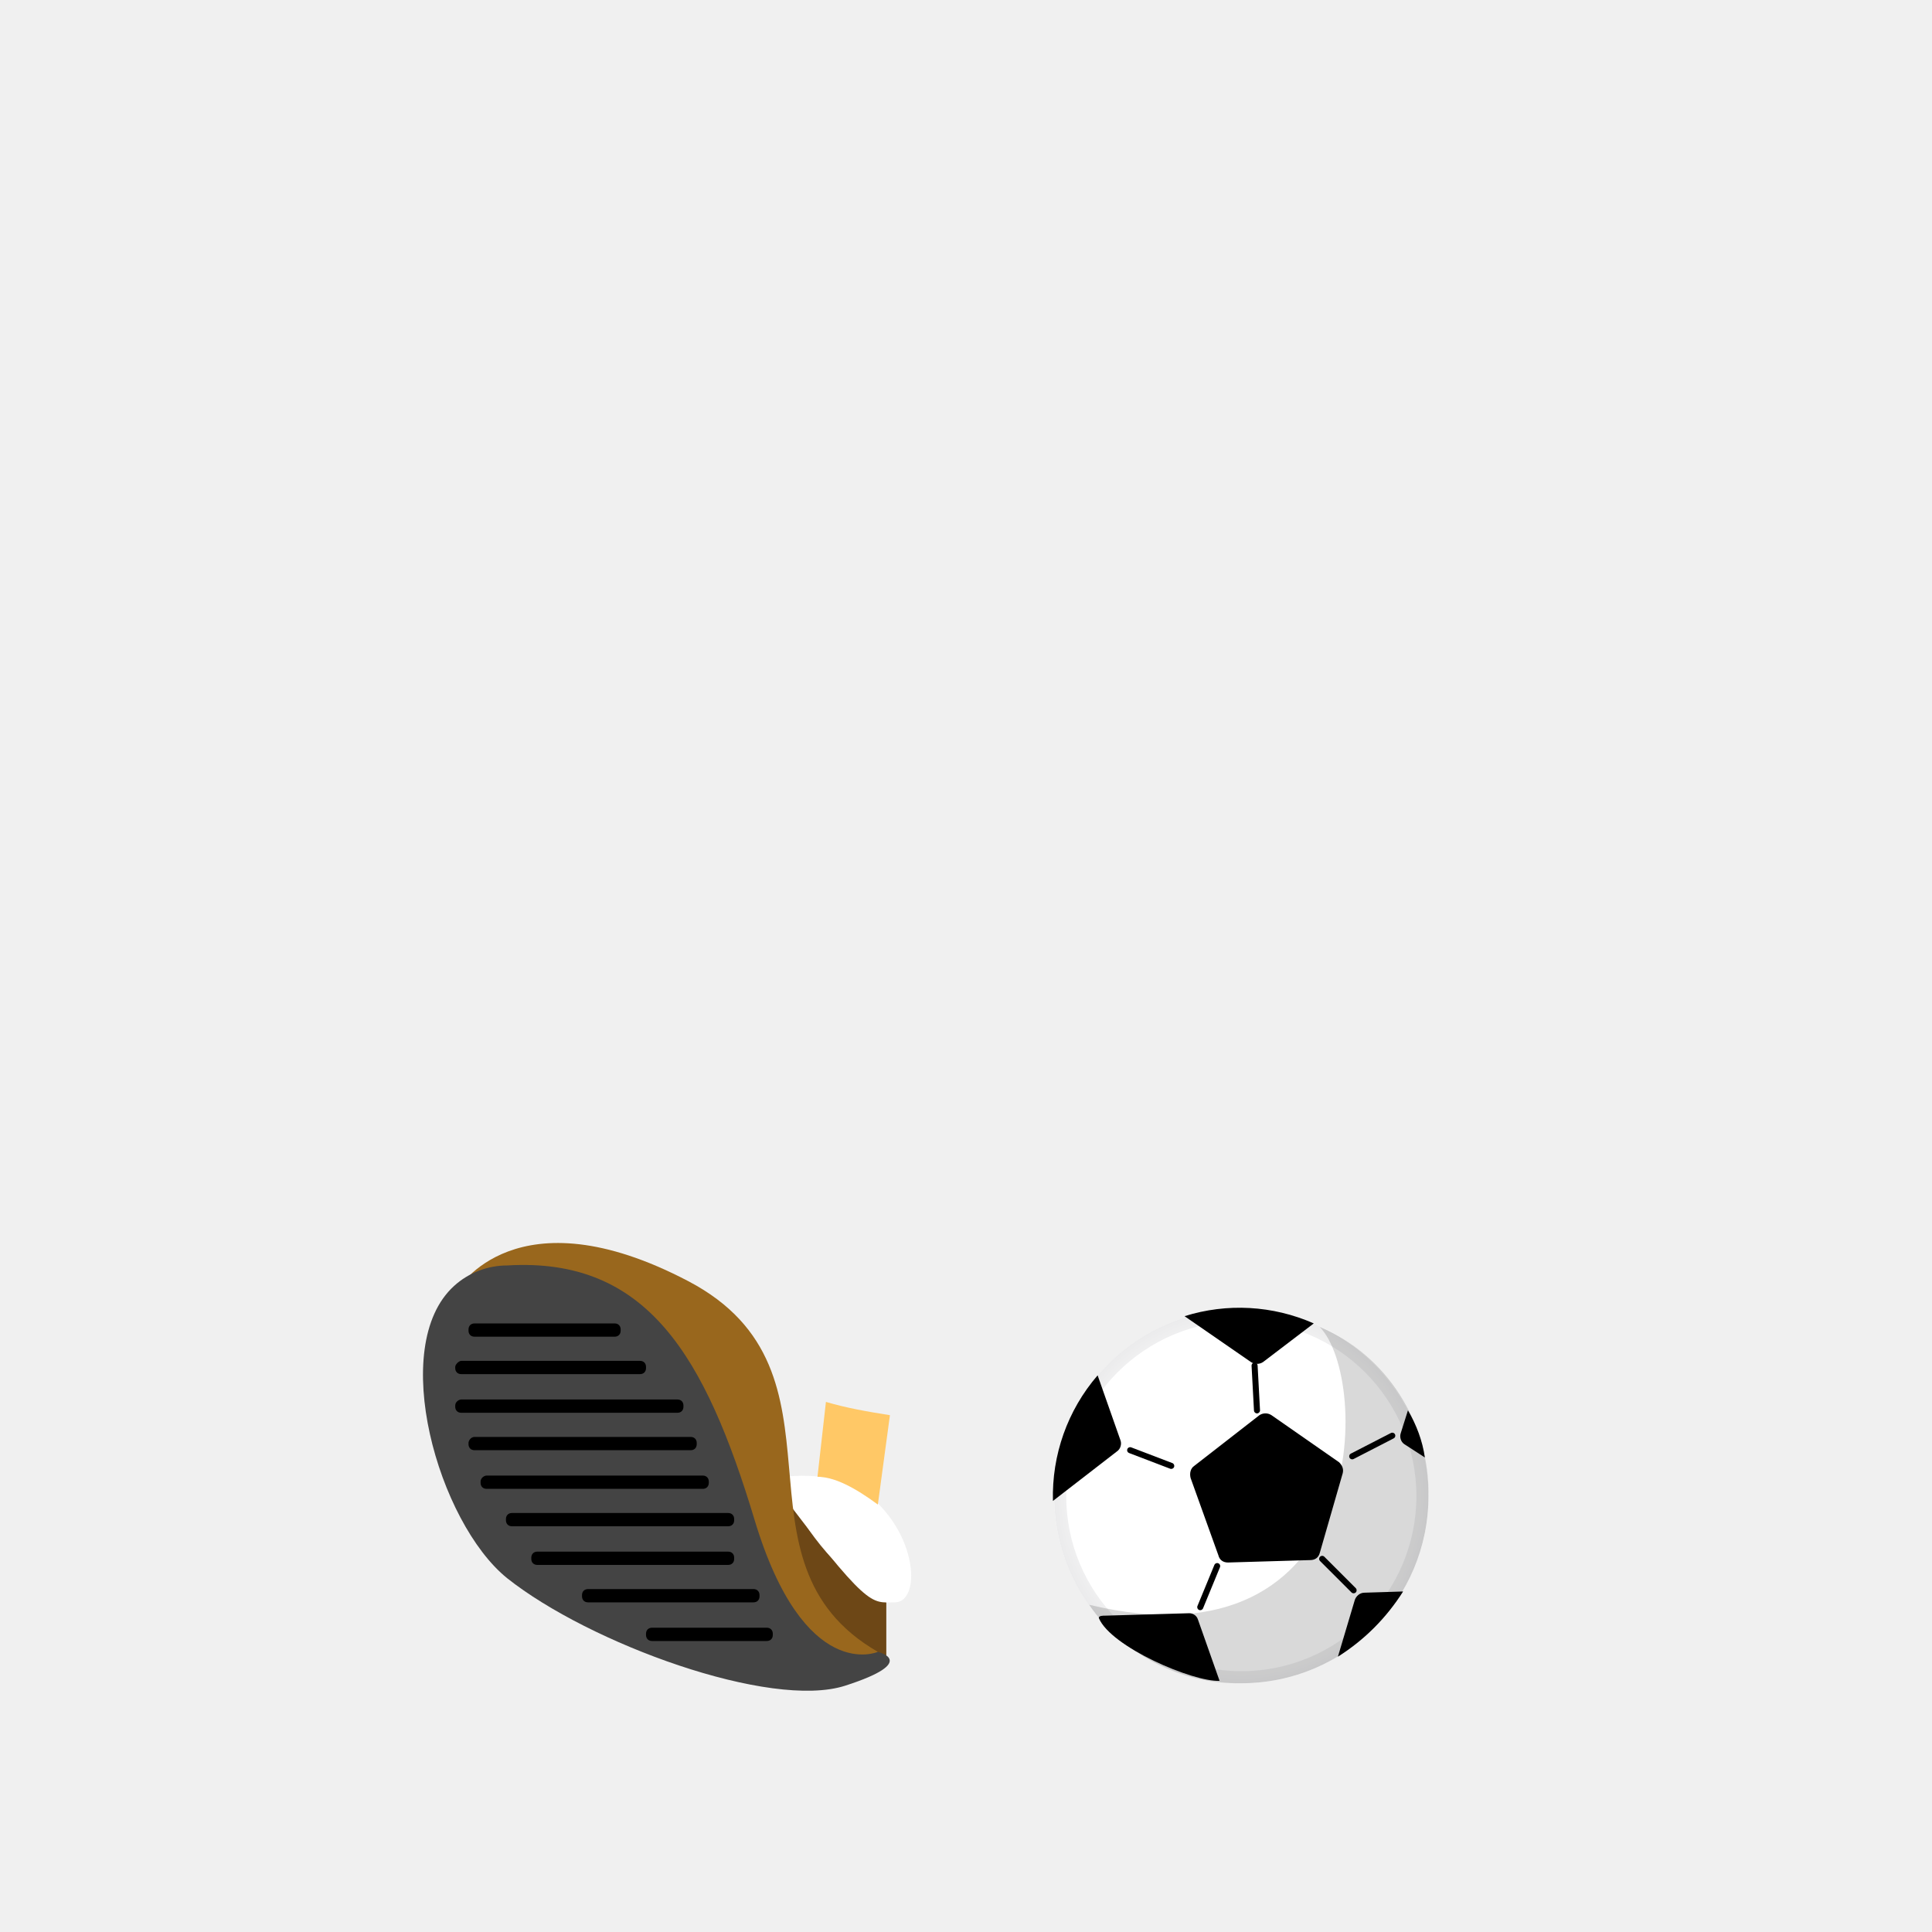
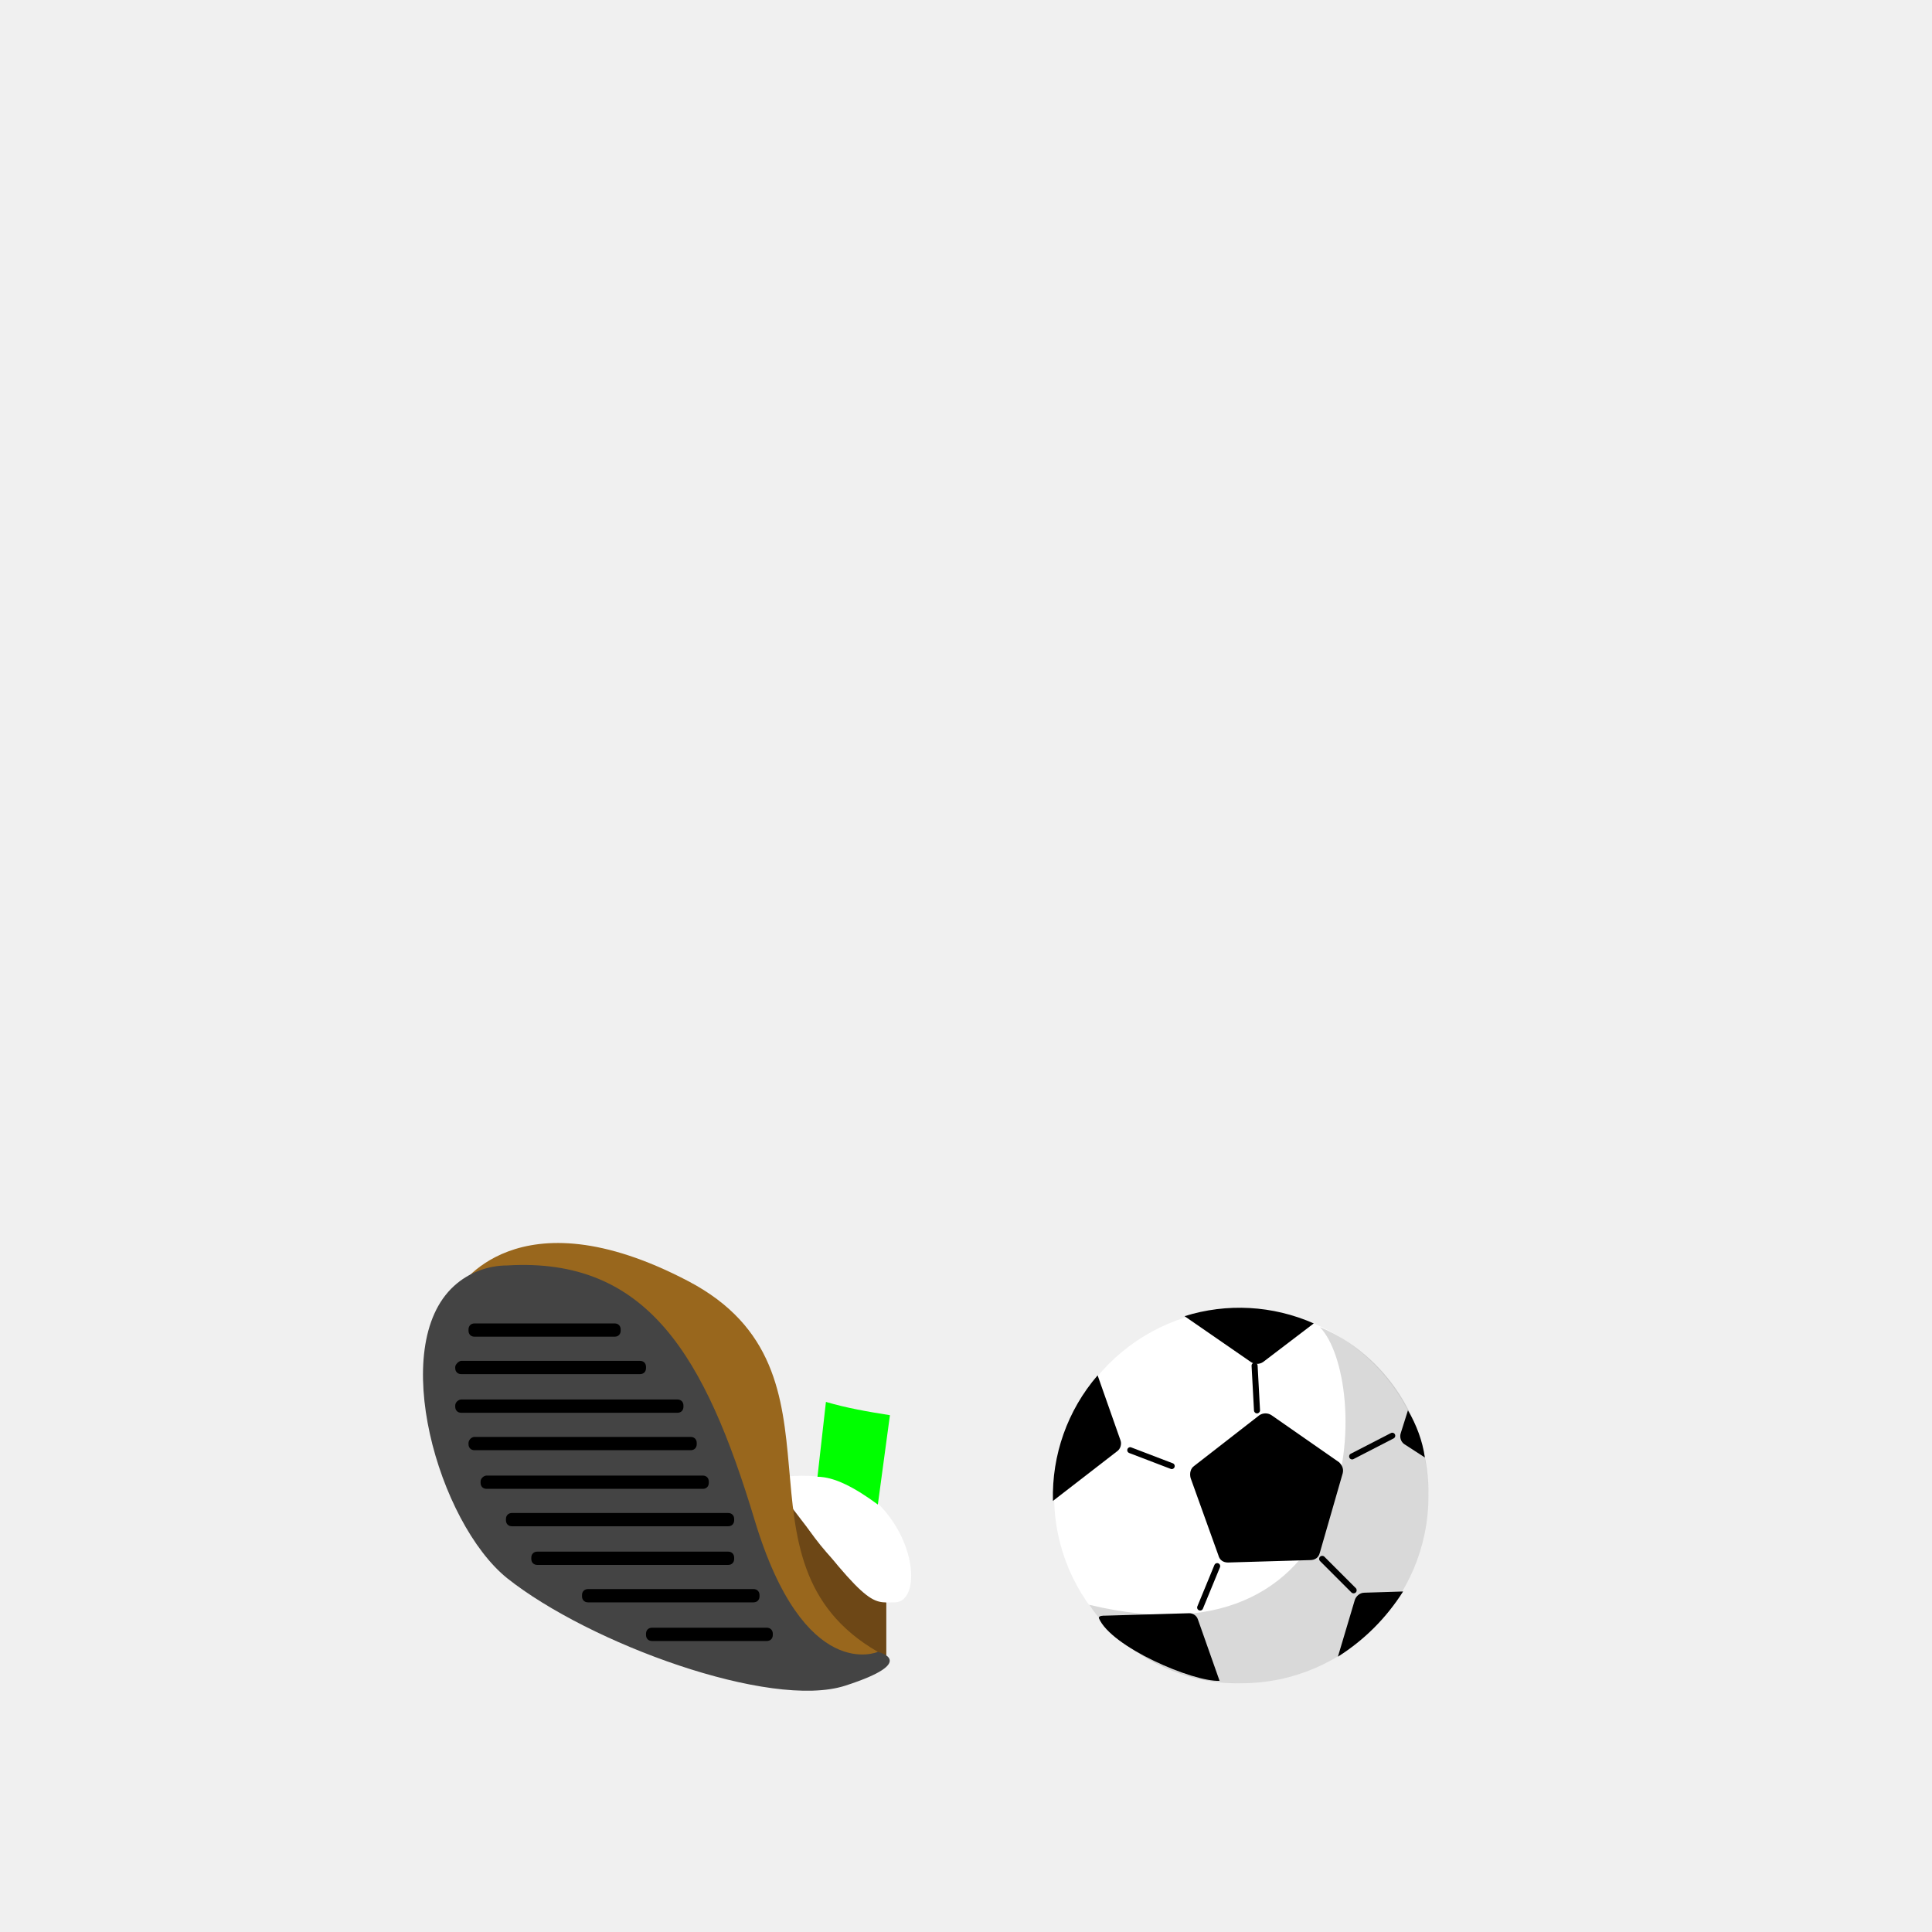
- <svg xmlns="http://www.w3.org/2000/svg" version="1.1" id="Layer_1" x="0px" y="0px" viewBox="0 0 160 160" style="enable-background:new 0 0 160 160;" xml:space="preserve">
-   <defs id="defs74" />
-   <style type="text/css" id="style2">
- 	.st0{fill:#6D4716;}
- 	.st1{fill:#FFFFFF;}
- 	.st2{fill:#99671D;}
- 	.st3{fill:#444444;}
- 	.st4{fill:#FFC866;}
- 	.st5{fill:url(#SVGID_1_);}
- 	.st6{opacity:0.15;}
- 	.st7{fill:none;stroke:#000000;stroke-width:0.5;stroke-linecap:round;stroke-linejoin:round;}
- </style>
-   <path class="st0" d="M64.5,122.5c0,0,2.7,5.5,5.5,7.5c1.2,0.8,2.3,1.8,3.4,2.7v4.4C73.4,137.5,63.2,134.1,64.5,122.5z" id="path6" />
-   <path class="st1" d="M63.8,122.5c0,0,5.5-1.4,8.9,2s3.4,8.2,1.4,8.2S72,133.4,63.8,122.5z" id="path8" />
-   <path class="st2" d="m 37.9,106.8 c 0,0 4.8,-8.2 19.1,-0.7 14.3,7.5 2.7,23.2 15.7,30.7 0,0 -3.699,3.654 -8.36,-5.925 C 59.755,121.45 59.8,106.2 37.9,106.8 Z" id="path10" style="fill:#99671d" />
-   <path class="st3" d="M72.7,136.8c0,0-6.1,2.7-10.2-10.9s-8.9-21.8-20.5-21.1c-1.6,0-3.2,0.6-4.4,1.7c-5.5,5-1.3,19.6,4.4,24.2  c6.8,5.4,21.8,10.9,28,8.9S72.7,136.8,72.7,136.8z" id="path12" />
-   <path class="st4" d="M73.7,117.2l-1,7.4c-1.9-1.4-3.6-2.3-5-2.3l0.7-6.2C70.1,116.6,71.8,116.9,73.7,117.2z" id="path14" />
-   <path d="M39.3,109.6h11.6c0.3,0,0.5,0.2,0.5,0.5v0.1c0,0.3-0.2,0.5-0.5,0.5H39.3c-0.3,0-0.5-0.2-0.5-0.5v-0.1  C38.8,109.8,39,109.6,39.3,109.6z" id="path16" />
-   <path d="M38.2,112.7H53c0.3,0,0.5,0.2,0.5,0.5v0.1c0,0.3-0.2,0.5-0.5,0.5H38.2c-0.3,0-0.5-0.2-0.5-0.5v-0.1  C37.7,113,38,112.7,38.2,112.7z" id="path18" />
-   <path d="M38.2,115.9h17.9c0.3,0,0.5,0.2,0.5,0.5v0.1c0,0.3-0.2,0.5-0.5,0.5H38.2c-0.3,0-0.5-0.2-0.5-0.5v-0.1  C37.7,116.1,38,115.9,38.2,115.9z" id="path20" />
-   <path d="M39.3,119h17.9c0.3,0,0.5,0.2,0.5,0.5v0.1c0,0.3-0.2,0.5-0.5,0.5H39.3c-0.3,0-0.5-0.2-0.5-0.5v-0.1  C38.8,119.3,39,119,39.3,119z" id="path22" />
-   <path d="M40.3,122.2h17.9c0.3,0,0.5,0.2,0.5,0.5v0.1c0,0.3-0.2,0.5-0.5,0.5H40.3c-0.3,0-0.5-0.2-0.5-0.5v-0.1  C39.8,122.4,40.1,122.2,40.3,122.2z" id="path24" />
-   <path d="M42.4,125.3h17.9c0.3,0,0.5,0.2,0.5,0.5v0.1c0,0.3-0.2,0.5-0.5,0.5H42.4c-0.3,0-0.5-0.2-0.5-0.5v-0.1  C41.9,125.5,42.1,125.3,42.4,125.3z" id="path26" />
-   <path d="M44.5,128.5h15.8c0.3,0,0.5,0.2,0.5,0.5v0.1c0,0.3-0.2,0.5-0.5,0.5H44.5c-0.3,0-0.5-0.2-0.5-0.5V129  C44,128.7,44.2,128.5,44.5,128.5z" id="path28" />
-   <path d="M48.7,131.6h13.7c0.3,0,0.5,0.2,0.5,0.5v0.1c0,0.3-0.2,0.5-0.5,0.5H48.7c-0.3,0-0.5-0.2-0.5-0.5v-0.1  C48.2,131.8,48.4,131.6,48.7,131.6z" id="path30" />
-   <path d="M54,134.8h9.5c0.3,0,0.5,0.2,0.5,0.5v0.1c0,0.3-0.2,0.5-0.5,0.5H54c-0.3,0-0.5-0.2-0.5-0.5v-0.1  C53.5,135,53.7,134.8,54,134.8z" id="path32" />
-   <circle class="st1" cx="102.8" cy="123.9" r="15.5" id="circle34" />
-   <radialGradient id="SVGID_1_" cx="102.78" cy="38.13" r="15.5" gradientTransform="matrix(1 0 0 -1 0 162)" gradientUnits="userSpaceOnUse">
-     <stop offset="0" style="stop-color:#FFFFFF" id="stop36" />
-     <stop offset="0.73" style="stop-color:#FDFDFD" id="stop38" />
-     <stop offset="1" style="stop-color:#EBEBEC" id="stop40" />
-   </radialGradient>
-   <path class="st5" d="M102.8,109.4c8,0,14.5,6.5,14.5,14.5s-6.5,14.5-14.5,14.5s-14.5-6.5-14.5-14.5l0,0  C88.3,115.9,94.8,109.4,102.8,109.4 M102.8,108.4c-8.6,0-15.5,6.9-15.5,15.5s6.9,15.5,15.5,15.5s15.5-6.9,15.5-15.5c0,0,0,0,0,0  C118.3,115.3,111.3,108.4,102.8,108.4z" id="path43" />
-   <g class="st6" id="g47">
-     <path d="M118.3,123.9c0,8.5-6.9,15.5-15.5,15.5c0,0,0,0,0,0c-5,0.1-9.8-2.4-12.6-6.5c23.3,5.6,23.3-18.7,19.1-23   C114.8,112.2,118.4,117.8,118.3,123.9z" id="path45" />
-   </g>
-   <path d="M111.2,122l-1.9,6.6c-0.1,0.4-0.4,0.6-0.8,0.6l-6.8,0.2c-0.4,0-0.7-0.2-0.8-0.6l-2.3-6.4c-0.1-0.4,0-0.8,0.3-1l5.4-4.2  c0.3-0.2,0.7-0.2,1,0l5.6,3.9C111.1,121.3,111.3,121.6,111.2,122z" id="path49" />
-   <path d="M108.8,109.6l-4.2,3.2c-0.3,0.2-0.7,0.2-1,0l-5.5-3.8C101.6,107.9,105.4,108.1,108.8,109.6z" id="path51" />
-   <path d="M99.2,134.1l1.8,5.1c-2.2,0.1-9-2.8-10-5.2c0-0.2,0.3-0.2,0.6-0.2l6.9-0.2C98.8,133.6,99.1,133.8,99.2,134.1z" id="path53" />
-   <path d="M90.9,113.9l1.9,5.4c0.1,0.3,0,0.7-0.3,0.9l-5.3,4.1C87.1,120.5,88.4,116.8,90.9,113.9z" id="path55" />
-   <path d="M110.8,137.2l1.4-4.7c0.1-0.3,0.4-0.6,0.8-0.6l3.2-0.1C114.8,134,113,135.8,110.8,137.2z" id="path57" />
-   <path d="M118,120.7l-1.7-1.1c-0.3-0.2-0.4-0.6-0.3-0.9l0.6-1.9C117.3,118,117.8,119.3,118,120.7z" id="path59" />
-   <path d="m 100.795,129.447 a 0.25,0.25 0 0 0 -0.227,0.158 l -1.4,3.398 a 0.25,0.25 0 1 0 0.463,0.191 l 1.4,-3.4 a 0.25,0.25 0 0 0 -0.236,-0.348 z" id="line61" />
-   <path d="m 93.566,119.85 a 0.25,0.25 0 0 0 -0.057,0.484 l 3.4,1.299 a 0.25,0.25 0 1 0 0.18,-0.467 l -3.4,-1.299 a 0.25,0.25 0 0 0 -0.123,-0.018 z" id="line63" />
-   <path d="m 115.299,118.648 a 0.25,0.25 0 0 0 -0.113,0.029 l -3.301,1.699 a 0.251,0.251 0 1 0 0.23,0.445 l 3.299,-1.699 a 0.25,0.25 0 0 0 -0.115,-0.475 z" id="line65" />
-   <path d="m 103.908,112.846 a 0.25,0.25 0 0 0 -0.258,0.268 l 0.199,3.701 a 0.25,0.25 0 1 0 0.5,-0.027 l -0.199,-3.701 a 0.25,0.25 0 0 0 -0.242,-0.24 z" id="line67" />
-   <path d="m 109.498,128.848 a 0.25,0.25 0 0 0 -0.176,0.43 l 2.602,2.6 a 0.25,0.25 0 1 0 0.354,-0.354 l -2.6,-2.6 a 0.25,0.25 0 0 0 -0.18,-0.076 z" id="line69" />
+ <svg xmlns="http://www.w3.org/2000/svg" viewBox="0 0 160 160">
+   <path d="M64.5 122.5s2.7 5.5 5.5 7.5c1.2.8 2.3 1.8 3.4 2.7v4.4c0 .4-10.2-3-8.9-14.6z" fill="#6d4716" />
+   <path d="M63.8 122.5s5.5-1.4 8.9 2 3.4 8.2 1.4 8.2-2.1.7-10.3-10.2z" fill="#fff" />
+   <path d="M37.9 106.8s4.8-8.2 19.1-.7c14.3 7.5 2.7 23.2 15.7 30.7 0 0-3.7 3.65-8.36-5.93-4.59-9.42-4.54-24.67-26.44-24.07z" fill="#99671d" />
+   <path d="M72.7 136.8s-6.1 2.7-10.2-10.9-8.9-21.8-20.5-21.1c-1.6 0-3.2.6-4.4 1.7-5.5 5-1.3 19.6 4.4 24.2 6.8 5.4 21.8 10.9 28 8.9s2.7-2.8 2.7-2.8z" fill="#444" />
+   <path d="M73.7 117.2l-1 7.4c-1.9-1.4-3.6-2.3-5-2.3l.7-6.2c1.7.5 3.4.8 5.3 1.1z" fill="#0f0" />
+   <path d="M39.3 109.6h11.6c.3 0 .5.2.5.5v.1c0 .3-.2.5-.5.5H39.3c-.3 0-.5-.2-.5-.5v-.1c0-.3.2-.5.5-.5z" />
+   <path d="M38.2 112.7H53c.3 0 .5.2.5.5v.1c0 .3-.2.5-.5.5H38.2c-.3 0-.5-.2-.5-.5v-.1c0-.2.3-.5.5-.5z" />
+   <path d="M38.2 115.9h17.9c.3 0 .5.2.5.5v.1c0 .3-.2.5-.5.5H38.2c-.3 0-.5-.2-.5-.5v-.1c0-.3.3-.5.5-.5z" />
+   <path d="M39.3 119h17.9c.3 0 .5.2.5.5v.1c0 .3-.2.5-.5.5H39.3c-.3 0-.5-.2-.5-.5v-.1c0-.2.2-.5.5-.5z" />
+   <path d="M40.3 122.2h17.9c.3 0 .5.2.5.5v.1c0 .3-.2.5-.5.5H40.3c-.3 0-.5-.2-.5-.5v-.1c0-.3.3-.5.5-.5z" />
+   <path d="M42.4 125.3h17.9c.3 0 .5.2.5.5v.1c0 .3-.2.5-.5.5H42.4c-.3 0-.5-.2-.5-.5v-.1c0-.3.2-.5.5-.5z" />
+   <path d="M44.5 128.5h15.8c.3 0 .5.2.5.5v.1c0 .3-.2.5-.5.5H44.5c-.3 0-.5-.2-.5-.5v-.1c0-.3.2-.5.5-.5z" />
+   <path d="M48.7 131.6h13.7c.3 0 .5.2.5.5v.1c0 .3-.2.5-.5.5H48.7c-.3 0-.5-.2-.5-.5v-.1c0-.3.2-.5.5-.5z" />
+   <path d="M54 134.8h9.5c.3 0 .5.2.5.5v.1c0 .3-.2.5-.5.5H54c-.3 0-.5-.2-.5-.5v-.1c0-.3.2-.5.5-.5z" />
+   <circle cx="102.8" cy="123.9" r="15.5" fill="#fff" />
+   <path d="M118.3 123.9c0 8.5-6.9 15.5-15.5 15.5-5 .1-9.8-2.4-12.6-6.5 23.3 5.6 23.3-18.7 19.1-23 5.5 2.3 9.1 7.9 9 14z" opacity=".15" />
+   <path d="M111.2 122l-1.9 6.6c-.1.4-.4.6-.8.6l-6.8.2c-.4 0-.7-.2-.8-.6l-2.3-6.4c-.1-.4 0-.8.3-1l5.4-4.2c.3-.2.7-.2 1 0l5.6 3.9c.2.2.4.5.3.9z" />
+   <path d="M108.8 109.6l-4.2 3.2c-.3.2-.7.2-1 0l-5.5-3.8c3.5-1.1 7.3-.9 10.7.6z" />
+   <path d="M99.2 134.1l1.8 5.1c-2.2.1-9-2.8-10-5.2 0-.2.3-.2.6-.2l6.9-.2c.3 0 .6.2.7.5z" />
+   <path d="M90.9 113.9l1.9 5.4c.1.3 0 .7-.3.9l-5.3 4.1c-.1-3.8 1.2-7.5 3.7-10.4z" />
+   <path d="M110.8 137.2l1.4-4.7c.1-.3.4-.6.8-.6l3.2-.1c-1.4 2.2-3.2 4-5.4 5.4z" />
+   <path d="M118 120.7l-1.7-1.1c-.3-.2-.4-.6-.3-.9l.6-1.9c.7 1.2 1.2 2.5 1.4 3.9z" />
+   <path d="M100.8 129.45a.25.25 0 00-.23.16l-1.4 3.4a.25.25 0 10.46.19l1.4-3.4a.25.25 0 00-.24-.35z" />
+   <path d="M93.57 119.85a.25.25 0 00-.06.48l3.4 1.3a.25.25 0 10.18-.46l-3.4-1.3a.25.25 0 00-.12-.02z" />
+   <path d="M115.3 118.65a.25.25 0 00-.11.03l-3.3 1.7a.25.25 0 10.23.44l3.3-1.7a.25.25 0 00-.12-.47z" />
+   <path d="M103.9 112.85a.25.25 0 00-.25.26l.2 3.7a.25.25 0 10.5-.02l-.2-3.7a.25.25 0 00-.24-.24z" />
+   <path d="M109.5 128.85a.25.25 0 00-.18.43l2.6 2.6a.25.25 0 10.36-.36l-2.6-2.6a.25.25 0 00-.18-.07z" />
</svg>
